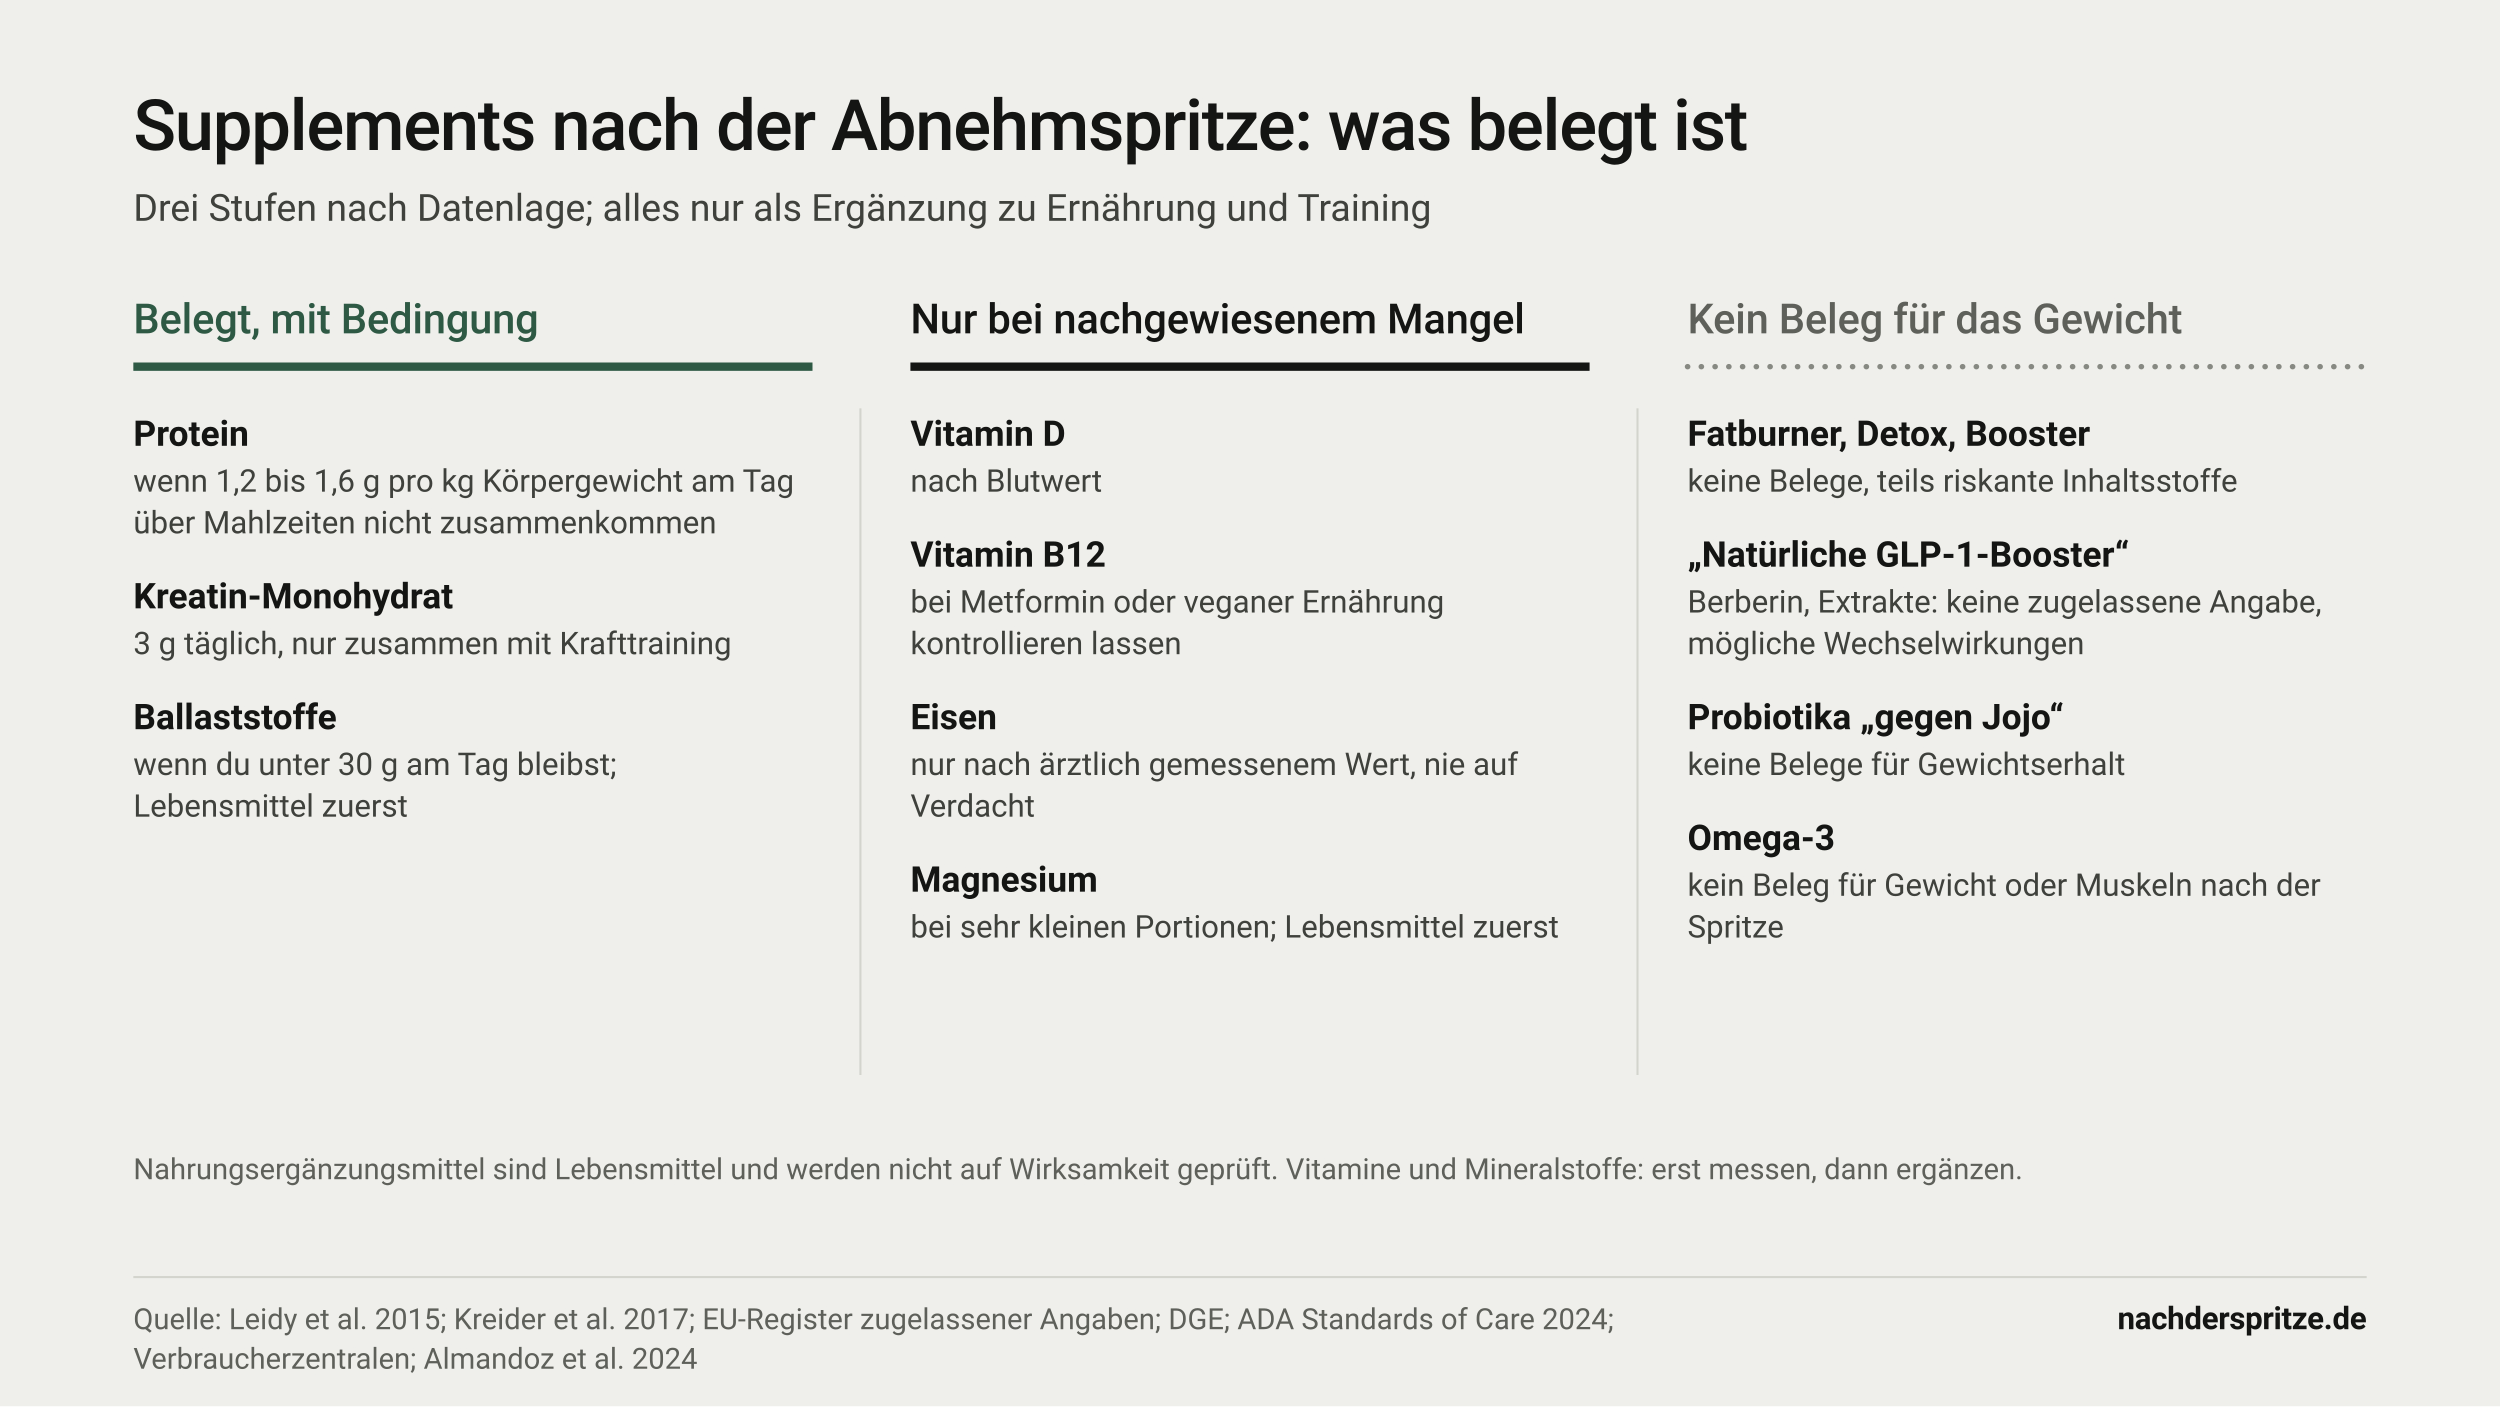
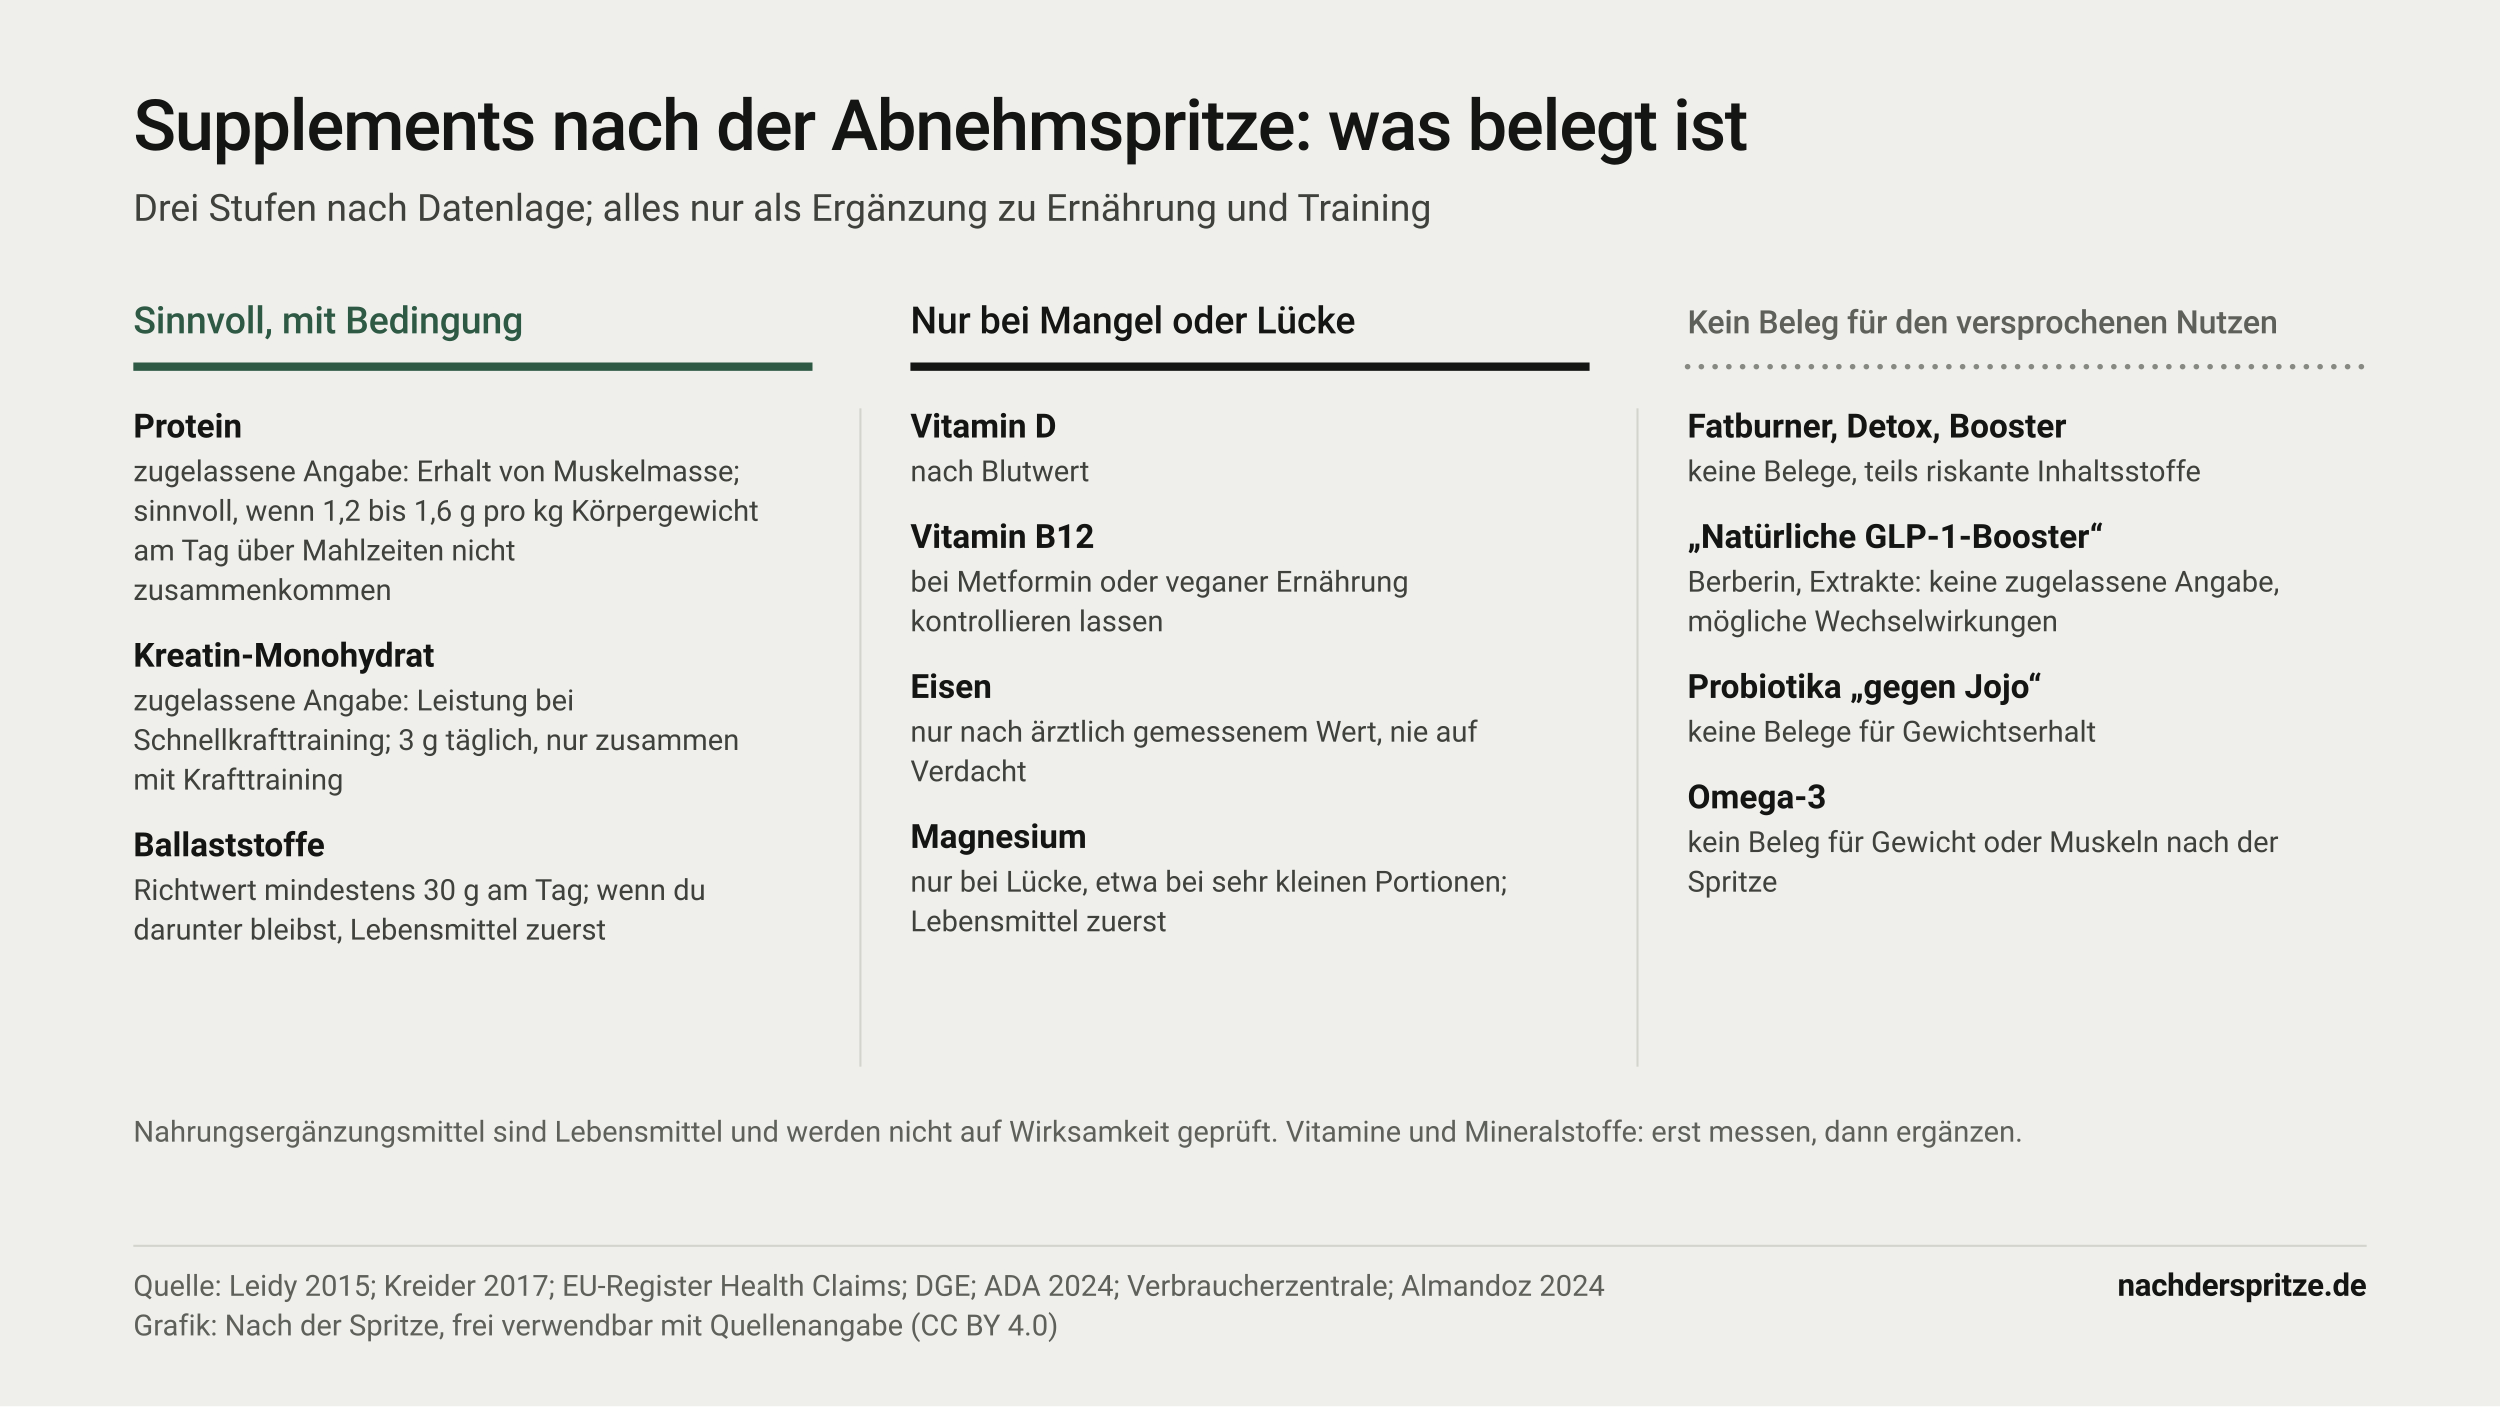
<svg xmlns="http://www.w3.org/2000/svg" width="1200" height="675" viewBox="0 0 1200 675" role="img" aria-labelledby="t d" font-family="'Mona Sans Variable', 'Mona Sans', system-ui, -apple-system, 'Segoe UI', Roboto, Helvetica, Arial, sans-serif">
  <rect width="1200" height="675" fill="#EFEFEB" />
  <text x="64" y="72" font-size="34" font-weight="540" fill="#141513" text-anchor="start" style="font-stretch:116%;letter-spacing:-0.02em" stroke="#EFEFEB" stroke-width="5" stroke-linejoin="round" paint-order="stroke">Supplements nach der Abnehmspritze: was belegt ist</text>
  <text x="64" y="106" font-size="18" font-weight="420" fill="#3F413C" text-anchor="start" style="font-stretch:100%;letter-spacing:0em" stroke="#EFEFEB" stroke-width="5" stroke-linejoin="round" paint-order="stroke">Drei Stufen nach Datenlage; alles nur als Ergänzung zu Ernährung und Training</text>
-   <text x="64" y="160" font-size="20" font-weight="560" fill="#2E5944" text-anchor="start" style="font-stretch:108%;letter-spacing:-0.005em" stroke="#EFEFEB" stroke-width="5" stroke-linejoin="round" paint-order="stroke">Belegt, mit Bedingung</text>
+   <text x="64" y="160" font-size="18" font-weight="560" fill="#2E5944" text-anchor="start" style="font-stretch:108%;letter-spacing:-0.005em" stroke="#EFEFEB" stroke-width="5" stroke-linejoin="round" paint-order="stroke">Sinnvoll, mit Bedingung</text>
  <line x1="64" y1="176" x2="390" y2="176" stroke="#2E5944" stroke-width="4" stroke-linecap="butt" />
-   <text x="64" y="214" font-size="17" font-weight="580" fill="#141513" text-anchor="start" style="font-stretch:100%;letter-spacing:0em" stroke="#EFEFEB" stroke-width="5" stroke-linejoin="round" paint-order="stroke">Protein</text>
-   <text x="64" y="236" font-size="15" font-weight="420" fill="#3F413C" text-anchor="start" style="font-stretch:100%;letter-spacing:0em" stroke="#EFEFEB" stroke-width="5" stroke-linejoin="round" paint-order="stroke">wenn 1,2 bis 1,6 g pro kg Körpergewicht am Tag</text>
-   <text x="64" y="256" font-size="15" font-weight="420" fill="#3F413C" text-anchor="start" style="font-stretch:100%;letter-spacing:0em" stroke="#EFEFEB" stroke-width="5" stroke-linejoin="round" paint-order="stroke">über Mahlzeiten nicht zusammenkommen</text>
-   <text x="64" y="292" font-size="17" font-weight="580" fill="#141513" text-anchor="start" style="font-stretch:100%;letter-spacing:0em" stroke="#EFEFEB" stroke-width="5" stroke-linejoin="round" paint-order="stroke">Kreatin-Monohydrat</text>
-   <text x="64" y="314" font-size="15" font-weight="420" fill="#3F413C" text-anchor="start" style="font-stretch:100%;letter-spacing:0em" stroke="#EFEFEB" stroke-width="5" stroke-linejoin="round" paint-order="stroke">3 g täglich, nur zusammen mit Krafttraining</text>
-   <text x="64" y="350" font-size="17" font-weight="580" fill="#141513" text-anchor="start" style="font-stretch:100%;letter-spacing:0em" stroke="#EFEFEB" stroke-width="5" stroke-linejoin="round" paint-order="stroke">Ballaststoffe</text>
-   <text x="64" y="372" font-size="15" font-weight="420" fill="#3F413C" text-anchor="start" style="font-stretch:100%;letter-spacing:0em" stroke="#EFEFEB" stroke-width="5" stroke-linejoin="round" paint-order="stroke">wenn du unter 30 g am Tag bleibst;</text>
-   <text x="64" y="392" font-size="15" font-weight="420" fill="#3F413C" text-anchor="start" style="font-stretch:100%;letter-spacing:0em" stroke="#EFEFEB" stroke-width="5" stroke-linejoin="round" paint-order="stroke">Lebensmittel zuerst</text>
-   <line x1="413" y1="196" x2="413" y2="516" stroke="#D3D4CD" stroke-width="1" />
-   <text x="437" y="160" font-size="20" font-weight="560" fill="#141513" text-anchor="start" style="font-stretch:108%;letter-spacing:-0.005em" stroke="#EFEFEB" stroke-width="5" stroke-linejoin="round" paint-order="stroke">Nur bei nachgewiesenem Mangel</text>
+   <text x="64" y="210" font-size="16" font-weight="580" fill="#141513" text-anchor="start" style="font-stretch:100%;letter-spacing:0em" stroke="#EFEFEB" stroke-width="5" stroke-linejoin="round" paint-order="stroke">Protein</text>
+   <text x="64" y="231" font-size="14" font-weight="420" fill="#3F413C" text-anchor="start" style="font-stretch:100%;letter-spacing:0em" stroke="#EFEFEB" stroke-width="5" stroke-linejoin="round" paint-order="stroke">zugelassene Angabe: Erhalt von Muskelmasse;</text>
+   <text x="64" y="250" font-size="14" font-weight="420" fill="#3F413C" text-anchor="start" style="font-stretch:100%;letter-spacing:0em" stroke="#EFEFEB" stroke-width="5" stroke-linejoin="round" paint-order="stroke">sinnvoll, wenn 1,2 bis 1,6 g pro kg Körpergewicht</text>
+   <text x="64" y="269" font-size="14" font-weight="420" fill="#3F413C" text-anchor="start" style="font-stretch:100%;letter-spacing:0em" stroke="#EFEFEB" stroke-width="5" stroke-linejoin="round" paint-order="stroke">am Tag über Mahlzeiten nicht</text>
+   <text x="64" y="288" font-size="14" font-weight="420" fill="#3F413C" text-anchor="start" style="font-stretch:100%;letter-spacing:0em" stroke="#EFEFEB" stroke-width="5" stroke-linejoin="round" paint-order="stroke">zusammenkommen</text>
+   <text x="64" y="320" font-size="16" font-weight="580" fill="#141513" text-anchor="start" style="font-stretch:100%;letter-spacing:0em" stroke="#EFEFEB" stroke-width="5" stroke-linejoin="round" paint-order="stroke">Kreatin-Monohydrat</text>
+   <text x="64" y="341" font-size="14" font-weight="420" fill="#3F413C" text-anchor="start" style="font-stretch:100%;letter-spacing:0em" stroke="#EFEFEB" stroke-width="5" stroke-linejoin="round" paint-order="stroke">zugelassene Angabe: Leistung bei</text>
+   <text x="64" y="360" font-size="14" font-weight="420" fill="#3F413C" text-anchor="start" style="font-stretch:100%;letter-spacing:0em" stroke="#EFEFEB" stroke-width="5" stroke-linejoin="round" paint-order="stroke">Schnellkrafttraining; 3 g täglich, nur zusammen</text>
+   <text x="64" y="379" font-size="14" font-weight="420" fill="#3F413C" text-anchor="start" style="font-stretch:100%;letter-spacing:0em" stroke="#EFEFEB" stroke-width="5" stroke-linejoin="round" paint-order="stroke">mit Krafttraining</text>
+   <text x="64" y="411" font-size="16" font-weight="580" fill="#141513" text-anchor="start" style="font-stretch:100%;letter-spacing:0em" stroke="#EFEFEB" stroke-width="5" stroke-linejoin="round" paint-order="stroke">Ballaststoffe</text>
+   <text x="64" y="432" font-size="14" font-weight="420" fill="#3F413C" text-anchor="start" style="font-stretch:100%;letter-spacing:0em" stroke="#EFEFEB" stroke-width="5" stroke-linejoin="round" paint-order="stroke">Richtwert mindestens 30 g am Tag; wenn du</text>
+   <text x="64" y="451" font-size="14" font-weight="420" fill="#3F413C" text-anchor="start" style="font-stretch:100%;letter-spacing:0em" stroke="#EFEFEB" stroke-width="5" stroke-linejoin="round" paint-order="stroke">darunter bleibst, Lebensmittel zuerst</text>
+   <line x1="413" y1="196" x2="413" y2="512" stroke="#D3D4CD" stroke-width="1" />
+   <text x="437" y="160" font-size="18" font-weight="560" fill="#141513" text-anchor="start" style="font-stretch:108%;letter-spacing:-0.005em" stroke="#EFEFEB" stroke-width="5" stroke-linejoin="round" paint-order="stroke">Nur bei Mangel oder Lücke</text>
  <line x1="437" y1="176" x2="763" y2="176" stroke="#141513" stroke-width="4" stroke-linecap="butt" />
-   <text x="437" y="214" font-size="17" font-weight="580" fill="#141513" text-anchor="start" style="font-stretch:100%;letter-spacing:0em" stroke="#EFEFEB" stroke-width="5" stroke-linejoin="round" paint-order="stroke">Vitamin D</text>
-   <text x="437" y="236" font-size="15" font-weight="420" fill="#3F413C" text-anchor="start" style="font-stretch:100%;letter-spacing:0em" stroke="#EFEFEB" stroke-width="5" stroke-linejoin="round" paint-order="stroke">nach Blutwert</text>
-   <text x="437" y="272" font-size="17" font-weight="580" fill="#141513" text-anchor="start" style="font-stretch:100%;letter-spacing:0em" stroke="#EFEFEB" stroke-width="5" stroke-linejoin="round" paint-order="stroke">Vitamin B12</text>
-   <text x="437" y="294" font-size="15" font-weight="420" fill="#3F413C" text-anchor="start" style="font-stretch:100%;letter-spacing:0em" stroke="#EFEFEB" stroke-width="5" stroke-linejoin="round" paint-order="stroke">bei Metformin oder veganer Ernährung</text>
-   <text x="437" y="314" font-size="15" font-weight="420" fill="#3F413C" text-anchor="start" style="font-stretch:100%;letter-spacing:0em" stroke="#EFEFEB" stroke-width="5" stroke-linejoin="round" paint-order="stroke">kontrollieren lassen</text>
-   <text x="437" y="350" font-size="17" font-weight="580" fill="#141513" text-anchor="start" style="font-stretch:100%;letter-spacing:0em" stroke="#EFEFEB" stroke-width="5" stroke-linejoin="round" paint-order="stroke">Eisen</text>
-   <text x="437" y="372" font-size="15" font-weight="420" fill="#3F413C" text-anchor="start" style="font-stretch:100%;letter-spacing:0em" stroke="#EFEFEB" stroke-width="5" stroke-linejoin="round" paint-order="stroke">nur nach ärztlich gemessenem Wert, nie auf</text>
-   <text x="437" y="392" font-size="15" font-weight="420" fill="#3F413C" text-anchor="start" style="font-stretch:100%;letter-spacing:0em" stroke="#EFEFEB" stroke-width="5" stroke-linejoin="round" paint-order="stroke">Verdacht</text>
-   <text x="437" y="428" font-size="17" font-weight="580" fill="#141513" text-anchor="start" style="font-stretch:100%;letter-spacing:0em" stroke="#EFEFEB" stroke-width="5" stroke-linejoin="round" paint-order="stroke">Magnesium</text>
-   <text x="437" y="450" font-size="15" font-weight="420" fill="#3F413C" text-anchor="start" style="font-stretch:100%;letter-spacing:0em" stroke="#EFEFEB" stroke-width="5" stroke-linejoin="round" paint-order="stroke">bei sehr kleinen Portionen; Lebensmittel zuerst</text>
-   <line x1="786" y1="196" x2="786" y2="516" stroke="#D3D4CD" stroke-width="1" />
-   <text x="810" y="160" font-size="20" font-weight="560" fill="#5E605A" text-anchor="start" style="font-stretch:108%;letter-spacing:-0.005em" stroke="#EFEFEB" stroke-width="5" stroke-linejoin="round" paint-order="stroke">Kein Beleg für das Gewicht</text>
+   <text x="437" y="210" font-size="16" font-weight="580" fill="#141513" text-anchor="start" style="font-stretch:100%;letter-spacing:0em" stroke="#EFEFEB" stroke-width="5" stroke-linejoin="round" paint-order="stroke">Vitamin D</text>
+   <text x="437" y="231" font-size="14" font-weight="420" fill="#3F413C" text-anchor="start" style="font-stretch:100%;letter-spacing:0em" stroke="#EFEFEB" stroke-width="5" stroke-linejoin="round" paint-order="stroke">nach Blutwert</text>
+   <text x="437" y="263" font-size="16" font-weight="580" fill="#141513" text-anchor="start" style="font-stretch:100%;letter-spacing:0em" stroke="#EFEFEB" stroke-width="5" stroke-linejoin="round" paint-order="stroke">Vitamin B12</text>
+   <text x="437" y="284" font-size="14" font-weight="420" fill="#3F413C" text-anchor="start" style="font-stretch:100%;letter-spacing:0em" stroke="#EFEFEB" stroke-width="5" stroke-linejoin="round" paint-order="stroke">bei Metformin oder veganer Ernährung</text>
+   <text x="437" y="303" font-size="14" font-weight="420" fill="#3F413C" text-anchor="start" style="font-stretch:100%;letter-spacing:0em" stroke="#EFEFEB" stroke-width="5" stroke-linejoin="round" paint-order="stroke">kontrollieren lassen</text>
+   <text x="437" y="335" font-size="16" font-weight="580" fill="#141513" text-anchor="start" style="font-stretch:100%;letter-spacing:0em" stroke="#EFEFEB" stroke-width="5" stroke-linejoin="round" paint-order="stroke">Eisen</text>
+   <text x="437" y="356" font-size="14" font-weight="420" fill="#3F413C" text-anchor="start" style="font-stretch:100%;letter-spacing:0em" stroke="#EFEFEB" stroke-width="5" stroke-linejoin="round" paint-order="stroke">nur nach ärztlich gemessenem Wert, nie auf</text>
+   <text x="437" y="375" font-size="14" font-weight="420" fill="#3F413C" text-anchor="start" style="font-stretch:100%;letter-spacing:0em" stroke="#EFEFEB" stroke-width="5" stroke-linejoin="round" paint-order="stroke">Verdacht</text>
+   <text x="437" y="407" font-size="16" font-weight="580" fill="#141513" text-anchor="start" style="font-stretch:100%;letter-spacing:0em" stroke="#EFEFEB" stroke-width="5" stroke-linejoin="round" paint-order="stroke">Magnesium</text>
+   <text x="437" y="428" font-size="14" font-weight="420" fill="#3F413C" text-anchor="start" style="font-stretch:100%;letter-spacing:0em" stroke="#EFEFEB" stroke-width="5" stroke-linejoin="round" paint-order="stroke">nur bei Lücke, etwa bei sehr kleinen Portionen;</text>
+   <text x="437" y="447" font-size="14" font-weight="420" fill="#3F413C" text-anchor="start" style="font-stretch:100%;letter-spacing:0em" stroke="#EFEFEB" stroke-width="5" stroke-linejoin="round" paint-order="stroke">Lebensmittel zuerst</text>
+   <line x1="786" y1="196" x2="786" y2="512" stroke="#D3D4CD" stroke-width="1" />
+   <text x="810" y="160" font-size="15.5" font-weight="560" fill="#5E605A" text-anchor="start" style="font-stretch:108%;letter-spacing:-0.005em" stroke="#EFEFEB" stroke-width="5" stroke-linejoin="round" paint-order="stroke">Kein Beleg für den versprochenen Nutzen</text>
  <line x1="810" y1="176" x2="1136" y2="176" stroke="#878982" stroke-width="2.6" stroke-dasharray="0.1 6.5" stroke-linecap="round" />
-   <text x="810" y="214" font-size="17" font-weight="580" fill="#141513" text-anchor="start" style="font-stretch:100%;letter-spacing:0em" stroke="#EFEFEB" stroke-width="5" stroke-linejoin="round" paint-order="stroke">Fatburner, Detox, Booster</text>
-   <text x="810" y="236" font-size="15" font-weight="420" fill="#3F413C" text-anchor="start" style="font-stretch:100%;letter-spacing:0em" stroke="#EFEFEB" stroke-width="5" stroke-linejoin="round" paint-order="stroke">keine Belege, teils riskante Inhaltsstoffe</text>
-   <text x="810" y="272" font-size="17" font-weight="580" fill="#141513" text-anchor="start" style="font-stretch:100%;letter-spacing:0em" stroke="#EFEFEB" stroke-width="5" stroke-linejoin="round" paint-order="stroke">„Natürliche GLP-1-Booster“</text>
-   <text x="810" y="294" font-size="15" font-weight="420" fill="#3F413C" text-anchor="start" style="font-stretch:100%;letter-spacing:0em" stroke="#EFEFEB" stroke-width="5" stroke-linejoin="round" paint-order="stroke">Berberin, Extrakte: keine zugelassene Angabe,</text>
-   <text x="810" y="314" font-size="15" font-weight="420" fill="#3F413C" text-anchor="start" style="font-stretch:100%;letter-spacing:0em" stroke="#EFEFEB" stroke-width="5" stroke-linejoin="round" paint-order="stroke">mögliche Wechselwirkungen</text>
-   <text x="810" y="350" font-size="17" font-weight="580" fill="#141513" text-anchor="start" style="font-stretch:100%;letter-spacing:0em" stroke="#EFEFEB" stroke-width="5" stroke-linejoin="round" paint-order="stroke">Probiotika „gegen Jojo“</text>
-   <text x="810" y="372" font-size="15" font-weight="420" fill="#3F413C" text-anchor="start" style="font-stretch:100%;letter-spacing:0em" stroke="#EFEFEB" stroke-width="5" stroke-linejoin="round" paint-order="stroke">keine Belege für Gewichtserhalt</text>
-   <text x="810" y="408" font-size="17" font-weight="580" fill="#141513" text-anchor="start" style="font-stretch:100%;letter-spacing:0em" stroke="#EFEFEB" stroke-width="5" stroke-linejoin="round" paint-order="stroke">Omega-3</text>
-   <text x="810" y="430" font-size="15" font-weight="420" fill="#3F413C" text-anchor="start" style="font-stretch:100%;letter-spacing:0em" stroke="#EFEFEB" stroke-width="5" stroke-linejoin="round" paint-order="stroke">kein Beleg für Gewicht oder Muskeln nach der</text>
-   <text x="810" y="450" font-size="15" font-weight="420" fill="#3F413C" text-anchor="start" style="font-stretch:100%;letter-spacing:0em" stroke="#EFEFEB" stroke-width="5" stroke-linejoin="round" paint-order="stroke">Spritze</text>
-   <text x="64" y="566" font-size="14" font-weight="420" fill="#5E605A" text-anchor="start" style="font-stretch:100%;letter-spacing:0em" stroke="#EFEFEB" stroke-width="5" stroke-linejoin="round" paint-order="stroke">Nahrungsergänzungsmittel sind Lebensmittel und werden nicht auf Wirksamkeit geprüft. Vitamine und Mineralstoffe: erst messen, dann ergänzen.</text>
-   <line x1="64" y1="613" x2="1136" y2="613" stroke="#D3D4CD" stroke-width="1" />
-   <text x="64" y="638" font-size="14" font-weight="420" fill="#5E605A" text-anchor="start" style="font-stretch:100%;letter-spacing:0em" stroke="#EFEFEB" stroke-width="5" stroke-linejoin="round" paint-order="stroke">Quelle: Leidy et al. 2015; Kreider et al. 2017; EU-Register zugelassener Angaben; DGE; ADA Standards of Care 2024;</text>
-   <text x="64" y="657" font-size="14" font-weight="420" fill="#5E605A" text-anchor="start" style="font-stretch:100%;letter-spacing:0em" stroke="#EFEFEB" stroke-width="5" stroke-linejoin="round" paint-order="stroke">Verbraucherzentralen; Almandoz et al. 2024</text>
-   <text x="1136" y="638" font-size="15" font-weight="600" fill="#141513" text-anchor="end" style="font-stretch:125%;letter-spacing:-0.01em" stroke="#EFEFEB" stroke-width="5" stroke-linejoin="round" paint-order="stroke">nachderspritze.de</text>
+   <text x="810" y="210" font-size="16" font-weight="580" fill="#141513" text-anchor="start" style="font-stretch:100%;letter-spacing:0em" stroke="#EFEFEB" stroke-width="5" stroke-linejoin="round" paint-order="stroke">Fatburner, Detox, Booster</text>
+   <text x="810" y="231" font-size="14" font-weight="420" fill="#3F413C" text-anchor="start" style="font-stretch:100%;letter-spacing:0em" stroke="#EFEFEB" stroke-width="5" stroke-linejoin="round" paint-order="stroke">keine Belege, teils riskante Inhaltsstoffe</text>
+   <text x="810" y="263" font-size="16" font-weight="580" fill="#141513" text-anchor="start" style="font-stretch:100%;letter-spacing:0em" stroke="#EFEFEB" stroke-width="5" stroke-linejoin="round" paint-order="stroke">„Natürliche GLP-1-Booster“</text>
+   <text x="810" y="284" font-size="14" font-weight="420" fill="#3F413C" text-anchor="start" style="font-stretch:100%;letter-spacing:0em" stroke="#EFEFEB" stroke-width="5" stroke-linejoin="round" paint-order="stroke">Berberin, Extrakte: keine zugelassene Angabe,</text>
+   <text x="810" y="303" font-size="14" font-weight="420" fill="#3F413C" text-anchor="start" style="font-stretch:100%;letter-spacing:0em" stroke="#EFEFEB" stroke-width="5" stroke-linejoin="round" paint-order="stroke">mögliche Wechselwirkungen</text>
+   <text x="810" y="335" font-size="16" font-weight="580" fill="#141513" text-anchor="start" style="font-stretch:100%;letter-spacing:0em" stroke="#EFEFEB" stroke-width="5" stroke-linejoin="round" paint-order="stroke">Probiotika „gegen Jojo“</text>
+   <text x="810" y="356" font-size="14" font-weight="420" fill="#3F413C" text-anchor="start" style="font-stretch:100%;letter-spacing:0em" stroke="#EFEFEB" stroke-width="5" stroke-linejoin="round" paint-order="stroke">keine Belege für Gewichtserhalt</text>
+   <text x="810" y="388" font-size="16" font-weight="580" fill="#141513" text-anchor="start" style="font-stretch:100%;letter-spacing:0em" stroke="#EFEFEB" stroke-width="5" stroke-linejoin="round" paint-order="stroke">Omega-3</text>
+   <text x="810" y="409" font-size="14" font-weight="420" fill="#3F413C" text-anchor="start" style="font-stretch:100%;letter-spacing:0em" stroke="#EFEFEB" stroke-width="5" stroke-linejoin="round" paint-order="stroke">kein Beleg für Gewicht oder Muskeln nach der</text>
+   <text x="810" y="428" font-size="14" font-weight="420" fill="#3F413C" text-anchor="start" style="font-stretch:100%;letter-spacing:0em" stroke="#EFEFEB" stroke-width="5" stroke-linejoin="round" paint-order="stroke">Spritze</text>
+   <text x="64" y="548" font-size="14" font-weight="420" fill="#5E605A" text-anchor="start" style="font-stretch:100%;letter-spacing:0em" stroke="#EFEFEB" stroke-width="5" stroke-linejoin="round" paint-order="stroke">Nahrungsergänzungsmittel sind Lebensmittel und werden nicht auf Wirksamkeit geprüft. Vitamine und Mineralstoffe: erst messen, dann ergänzen.</text>
+   <line class="fy" x1="64" y1="598" x2="1136" y2="598" stroke="#D3D4CD" stroke-width="1" />
+   <text x="64" y="622" font-size="14" font-weight="420" fill="#5E605A" text-anchor="start" style="font-stretch:100%;letter-spacing:0em" stroke="#EFEFEB" stroke-width="5" stroke-linejoin="round" paint-order="stroke" class="ft">Quelle: Leidy 2015; Kreider 2017; EU-Register Health Claims; DGE; ADA 2024; Verbraucherzentrale; Almandoz 2024</text>
+   <text x="64" y="641" font-size="14" font-weight="420" fill="#5E605A" text-anchor="start" style="font-stretch:100%;letter-spacing:0em" stroke="#EFEFEB" stroke-width="5" stroke-linejoin="round" paint-order="stroke" class="ft">Grafik: Nach der Spritze, frei verwendbar mit Quellenangabe (CC BY 4.0)</text>
+   <text x="1136" y="622" font-size="15" font-weight="600" fill="#141513" text-anchor="end" style="font-stretch:125%;letter-spacing:-0.01em" stroke="#EFEFEB" stroke-width="5" stroke-linejoin="round" paint-order="stroke" class="ft">nachderspritze.de</text>
</svg>
